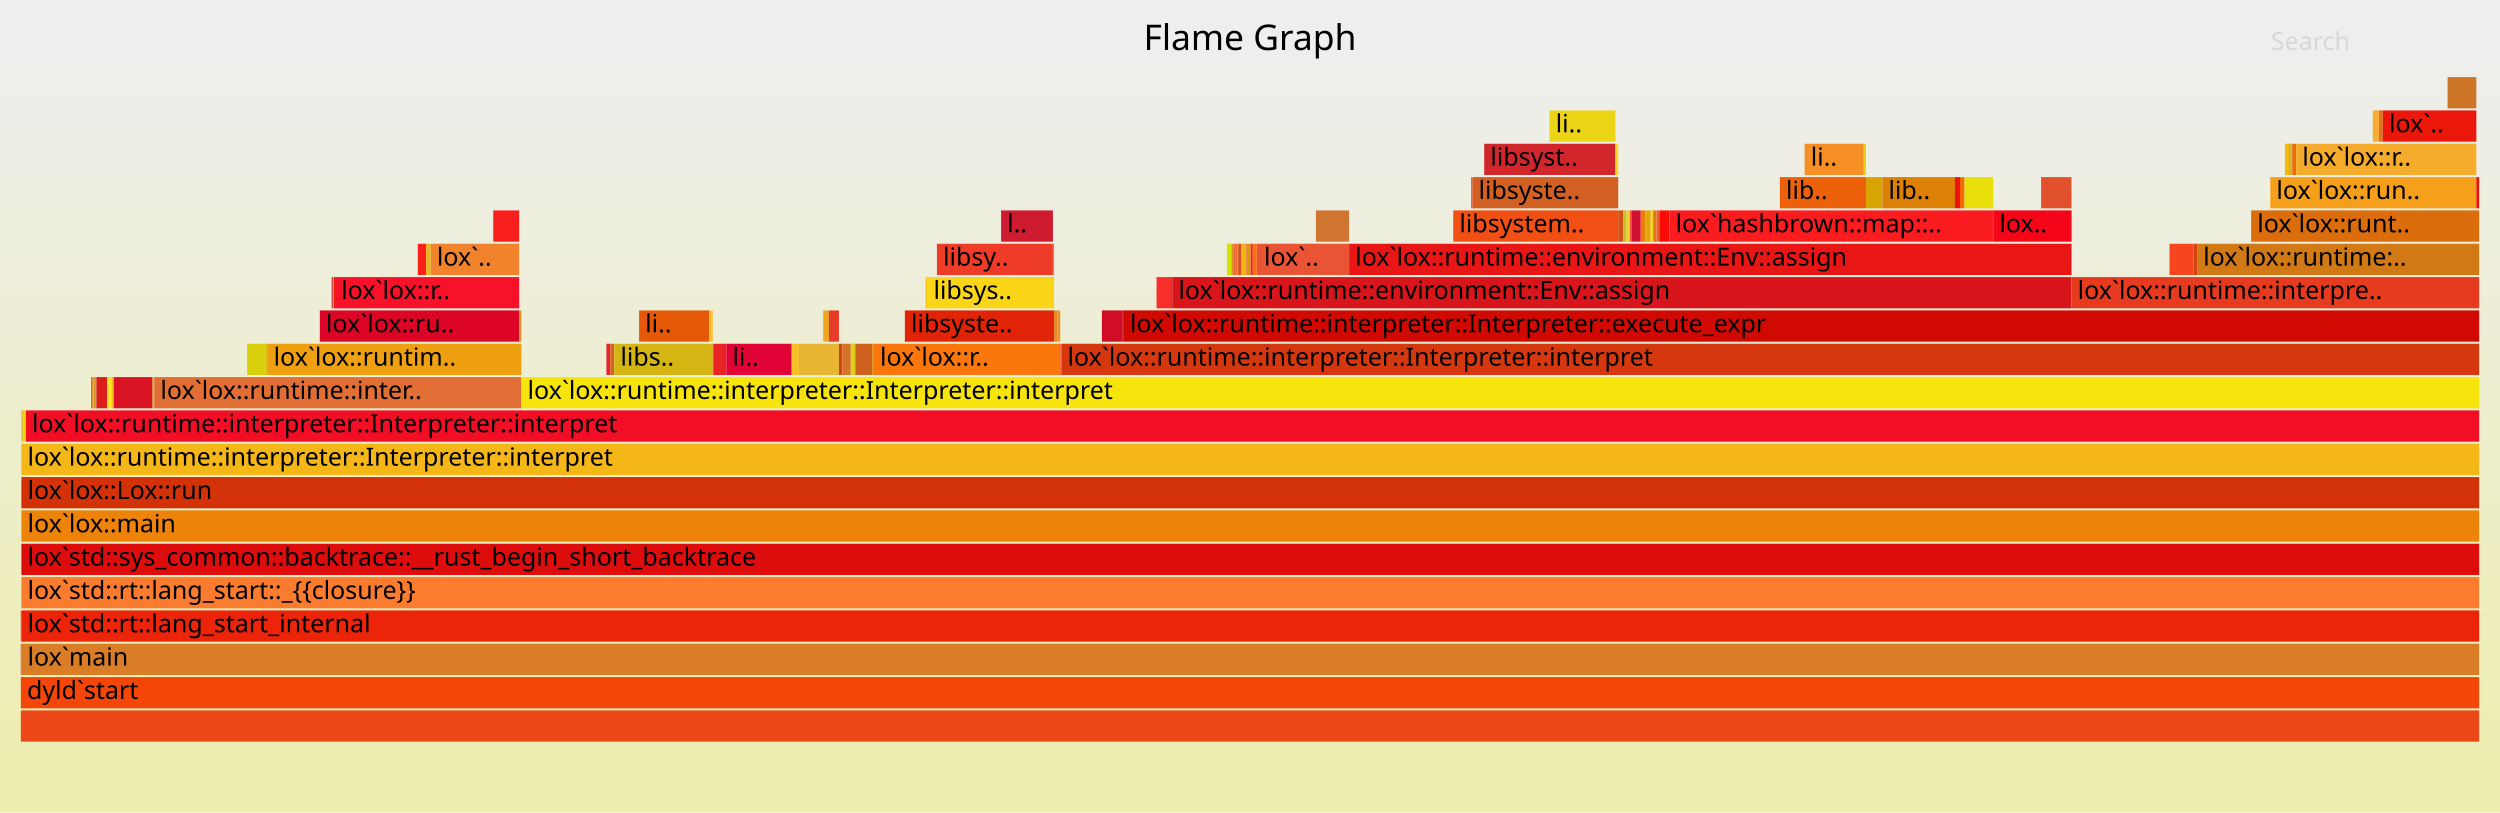
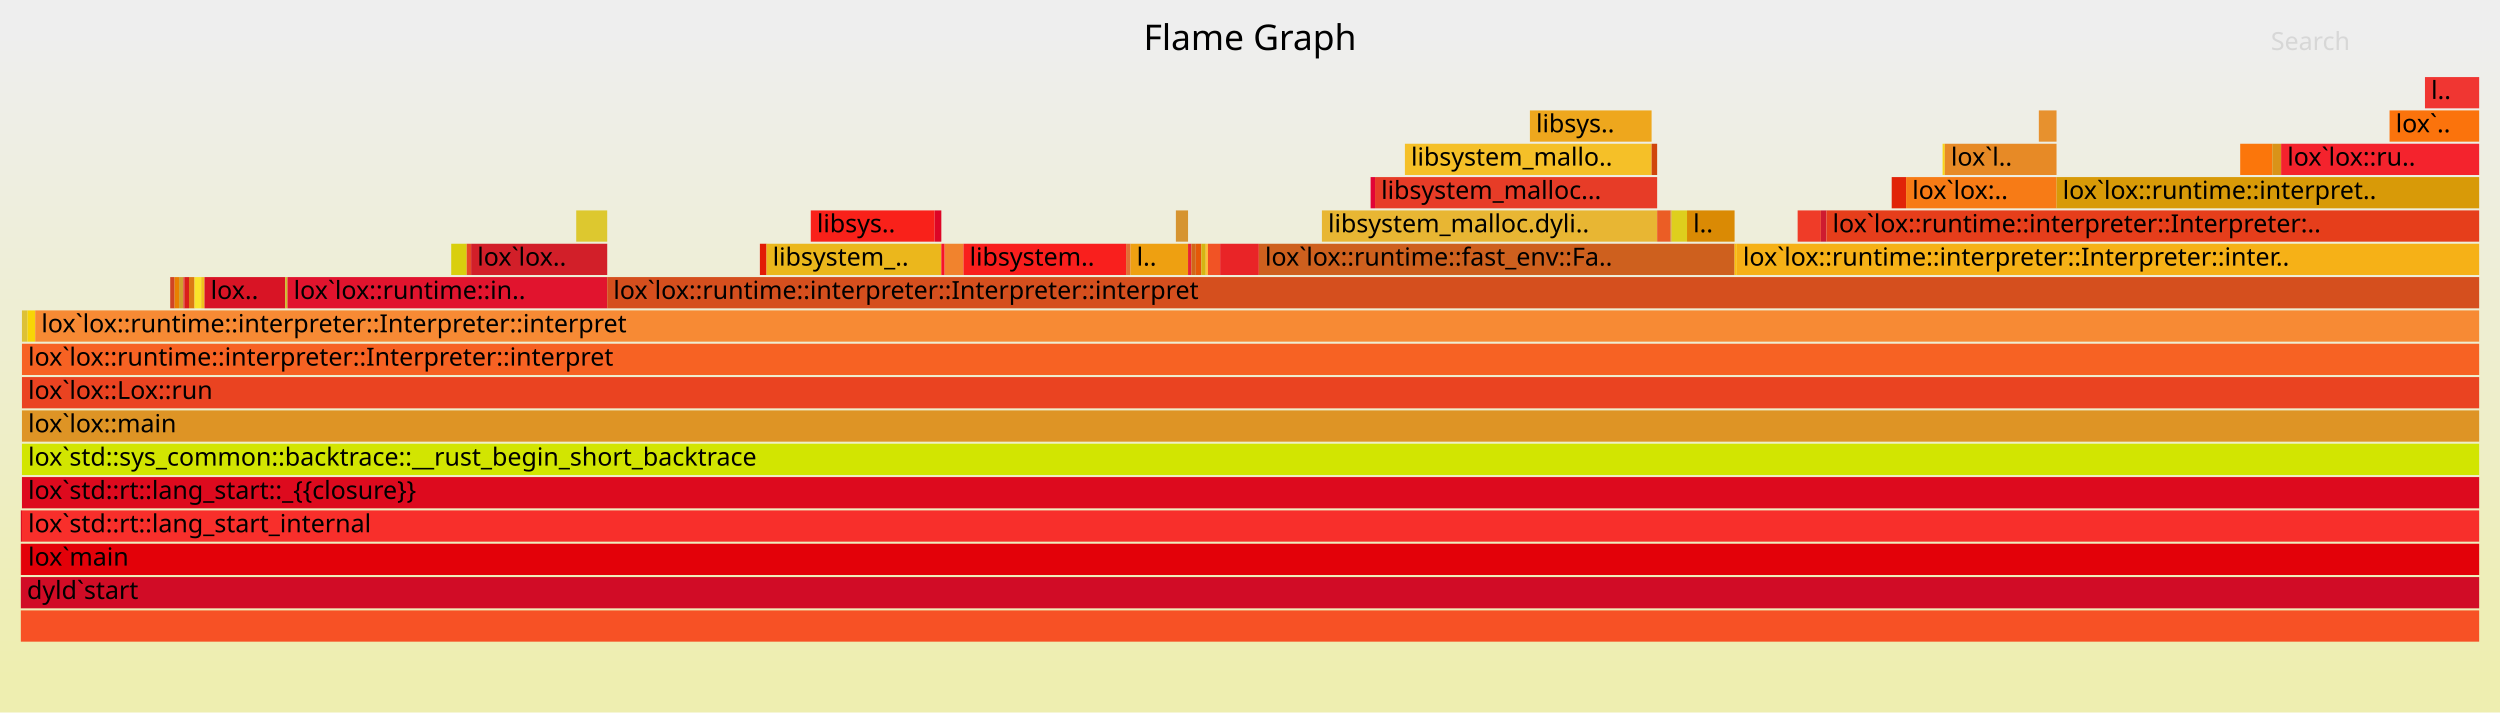
- <svg xmlns="http://www.w3.org/2000/svg" xmlns:ns1="http://github.com/jonhoo/inferno" version="1.1" width="1200" height="390" viewBox="0 0 1200 390">
+ <svg xmlns="http://www.w3.org/2000/svg" xmlns:ns1="http://github.com/jonhoo/inferno" version="1.1" width="1200" height="342" viewBox="0 0 1200 342">
  <defs>
    <linearGradient id="background" y1="0" y2="1" x1="0" x2="0">
      <stop stop-color="#eeeeee" offset="5%" />
      <stop stop-color="#eeeeb0" offset="95%" />
    </linearGradient>
  </defs>
  <style type="text/css">
text { font-family:"Verdana"; font-size:12px; fill:rgb(0,0,0); }
#title { text-anchor:middle; font-size:17px; }
#search { opacity:0.1; cursor:pointer; }
#search:hover, #search.show { opacity:1; }
#subtitle { text-anchor:middle; font-color:rgb(160,160,160); }
#unzoom { cursor:pointer; }
#frames &gt; *:hover { stroke:black; stroke-width:0.5; cursor:pointer; }
.hide { display:none; }
.parent { opacity:0.5; }
</style>
-   <rect x="0" y="0" width="100%" height="390" fill="url(#background)" />
+   <rect x="0" y="0" width="100%" height="342" fill="url(#background)" />
  <text id="title" x="50%" y="24.00">Flame Graph</text>
-   <text id="details" x="10" y="373.00"> </text>
+   <text id="details" x="10" y="325.00"> </text>
  <text id="unzoom" class="hide" x="10" y="24.00">Reset Zoom</text>
  <text id="search" x="1090" y="24.00">Search</text>
-   <text id="matched" x="1090" y="373.00"> </text>
-   <svg id="frames" x="10" width="1180" total_samples="4366">
-     <g>
-       <rect x="0%" y="309" width="0.023%" height="15" fill="rgb(227,0,7)" ns1:x="0" ns1:w="1" />
-       <text x="0.25%" y="319.50" />
-     </g>
-     <g>
-       <rect x="0%" y="293" width="0.023%" height="15" fill="rgb(217,0,24)" ns1:x="0" ns1:w="1" />
+   <text id="matched" x="1090" y="325.00"> </text>
+   <svg id="frames" x="10" width="1180" total_samples="2222">
+     <g>
+       <rect x="0%" y="261" width="0.045%" height="15" fill="rgb(227,0,7)" ns1:x="0" ns1:w="1" />
+       <text x="0.25%" y="271.50" />
+     </g>
+     <g>
+       <rect x="0%" y="245" width="0.045%" height="15" fill="rgb(217,0,24)" ns1:x="0" ns1:w="1" />
+       <text x="0.25%" y="255.50" />
+     </g>
+     <g>
+       <rect x="0.045%" y="149" width="0.225%" height="15" fill="rgb(221,193,54)" ns1:x="1" ns1:w="5" />
+       <text x="0.295%" y="159.50" />
+     </g>
+     <g>
+       <rect x="0.27%" y="149" width="0.315%" height="15" fill="rgb(248,212,6)" ns1:x="6" ns1:w="7" />
+       <text x="0.52%" y="159.50" />
+     </g>
+     <g>
+       <rect x="6.076%" y="133" width="0.18%" height="15" fill="rgb(208,68,35)" ns1:x="135" ns1:w="4" />
+       <text x="6.326%" y="143.50" />
+     </g>
+     <g>
+       <rect x="6.256%" y="133" width="0.18%" height="15" fill="rgb(232,128,0)" ns1:x="139" ns1:w="4" />
+       <text x="6.506%" y="143.50" />
+     </g>
+     <g>
+       <rect x="6.436%" y="133" width="0.18%" height="15" fill="rgb(207,160,47)" ns1:x="143" ns1:w="4" />
+       <text x="6.686%" y="143.50" />
+     </g>
+     <g>
+       <rect x="6.616%" y="133" width="0.045%" height="15" fill="rgb(228,23,34)" ns1:x="147" ns1:w="1" />
+       <text x="6.866%" y="143.50" />
+     </g>
+     <g>
+       <rect x="6.661%" y="133" width="0.18%" height="15" fill="rgb(218,30,26)" ns1:x="148" ns1:w="4" />
+       <text x="6.911%" y="143.50" />
+     </g>
+     <g>
+       <rect x="6.841%" y="133" width="0.225%" height="15" fill="rgb(220,122,19)" ns1:x="152" ns1:w="5" />
+       <text x="7.091%" y="143.50" />
+     </g>
+     <g>
+       <rect x="7.066%" y="133" width="0.27%" height="15" fill="rgb(250,228,42)" ns1:x="157" ns1:w="6" />
+       <text x="7.316%" y="143.50" />
+     </g>
+     <g>
+       <rect x="7.336%" y="133" width="0.135%" height="15" fill="rgb(240,193,28)" ns1:x="163" ns1:w="3" />
+       <text x="7.586%" y="143.50" />
+     </g>
+     <g>
+       <rect x="7.471%" y="133" width="3.285%" height="15" fill="rgb(216,20,37)" ns1:x="166" ns1:w="73" />
+       <text x="7.721%" y="143.50">lox..</text>
+     </g>
+     <g>
+       <rect x="10.756%" y="133" width="0.09%" height="15" fill="rgb(206,188,39)" ns1:x="239" ns1:w="2" />
+       <text x="11.006%" y="143.50" />
+     </g>
+     <g>
+       <rect x="17.507%" y="117" width="0.63%" height="15" fill="rgb(217,207,13)" ns1:x="389" ns1:w="14" />
+       <text x="17.757%" y="127.50" />
+     </g>
+     <g>
+       <rect x="18.137%" y="117" width="0.18%" height="15" fill="rgb(231,73,38)" ns1:x="403" ns1:w="4" />
+       <text x="18.387%" y="127.50" />
+     </g>
+     <g>
+       <rect x="10.846%" y="133" width="13.006%" height="15" fill="rgb(225,20,46)" ns1:x="241" ns1:w="289" />
+       <text x="11.096%" y="143.50">lox`lox::runtime::in..</text>
+     </g>
+     <g>
+       <rect x="18.317%" y="117" width="5.536%" height="15" fill="rgb(210,31,41)" ns1:x="407" ns1:w="123" />
+       <text x="18.567%" y="127.50">lox`lox..</text>
+     </g>
+     <g>
+       <rect x="22.592%" y="101" width="1.26%" height="15" fill="rgb(221,200,47)" ns1:x="502" ns1:w="28" />
+       <text x="22.842%" y="111.50" />
+     </g>
+     <g>
+       <rect x="30.063%" y="117" width="0.27%" height="15" fill="rgb(226,26,5)" ns1:x="668" ns1:w="6" />
+       <text x="30.313%" y="127.50" />
+     </g>
+     <g>
+       <rect x="32.133%" y="101" width="5.04%" height="15" fill="rgb(249,33,26)" ns1:x="714" ns1:w="112" />
+       <text x="32.383%" y="111.50">libsys..</text>
+     </g>
+     <g>
+       <rect x="30.333%" y="117" width="7.111%" height="15" fill="rgb(235,183,28)" ns1:x="674" ns1:w="158" />
+       <text x="30.583%" y="127.50">libsystem_..</text>
+     </g>
+     <g>
+       <rect x="37.174%" y="101" width="0.27%" height="15" fill="rgb(221,5,38)" ns1:x="826" ns1:w="6" />
+       <text x="37.424%" y="111.50" />
+     </g>
+     <g>
+       <rect x="37.444%" y="117" width="0.135%" height="15" fill="rgb(247,18,42)" ns1:x="832" ns1:w="3" />
+       <text x="37.694%" y="127.50" />
+     </g>
+     <g>
+       <rect x="37.579%" y="117" width="0.765%" height="15" fill="rgb(241,131,45)" ns1:x="835" ns1:w="17" />
+       <text x="37.829%" y="127.50" />
+     </g>
+     <g>
+       <rect x="38.344%" y="117" width="6.616%" height="15" fill="rgb(249,31,29)" ns1:x="852" ns1:w="147" />
+       <text x="38.594%" y="127.50">libsystem..</text>
+     </g>
+     <g>
+       <rect x="44.959%" y="117" width="0.18%" height="15" fill="rgb(225,111,53)" ns1:x="999" ns1:w="4" />
+       <text x="45.209%" y="127.50" />
+     </g>
+     <g>
+       <rect x="45.139%" y="117" width="2.34%" height="15" fill="rgb(238,160,17)" ns1:x="1003" ns1:w="52" />
+       <text x="45.389%" y="127.50">l..</text>
+     </g>
+     <g>
+       <rect x="46.985%" y="101" width="0.495%" height="15" fill="rgb(214,148,48)" ns1:x="1044" ns1:w="11" />
+       <text x="47.235%" y="111.50" />
+     </g>
+     <g>
+       <rect x="47.48%" y="117" width="0.135%" height="15" fill="rgb(232,36,49)" ns1:x="1055" ns1:w="3" />
+       <text x="47.73%" y="127.50" />
+     </g>
+     <g>
+       <rect x="47.615%" y="117" width="0.18%" height="15" fill="rgb(209,103,24)" ns1:x="1058" ns1:w="4" />
+       <text x="47.865%" y="127.50" />
+     </g>
+     <g>
+       <rect x="47.795%" y="117" width="0.225%" height="15" fill="rgb(229,88,8)" ns1:x="1062" ns1:w="5" />
+       <text x="48.045%" y="127.50" />
+     </g>
+     <g>
+       <rect x="48.02%" y="117" width="0.18%" height="15" fill="rgb(213,181,19)" ns1:x="1067" ns1:w="4" />
+       <text x="48.27%" y="127.50" />
+     </g>
+     <g>
+       <rect x="48.2%" y="117" width="0.09%" height="15" fill="rgb(254,191,54)" ns1:x="1071" ns1:w="2" />
+       <text x="48.45%" y="127.50" />
+     </g>
+     <g>
+       <rect x="48.29%" y="117" width="0.495%" height="15" fill="rgb(241,83,37)" ns1:x="1073" ns1:w="11" />
+       <text x="48.54%" y="127.50" />
+     </g>
+     <g>
+       <rect x="48.785%" y="117" width="1.575%" height="15" fill="rgb(233,36,39)" ns1:x="1084" ns1:w="35" />
+       <text x="49.035%" y="127.50" />
+     </g>
+     <g>
+       <rect x="54.906%" y="85" width="0.18%" height="15" fill="rgb(226,3,54)" ns1:x="1220" ns1:w="4" />
+       <text x="55.156%" y="95.50" />
+     </g>
+     <g>
+       <rect x="56.301%" y="69" width="10.036%" height="15" fill="rgb(245,192,40)" ns1:x="1251" ns1:w="223" />
+       <text x="56.551%" y="79.50">libsystem_mallo..</text>
+     </g>
+     <g>
+       <rect x="61.386%" y="53" width="4.95%" height="15" fill="rgb(238,167,29)" ns1:x="1364" ns1:w="110" />
+       <text x="61.636%" y="63.50">libsys..</text>
+     </g>
+     <g>
+       <rect x="52.925%" y="101" width="13.636%" height="15" fill="rgb(232,182,51)" ns1:x="1176" ns1:w="303" />
+       <text x="53.175%" y="111.50">libsystem_malloc.dyli..</text>
+     </g>
+     <g>
+       <rect x="55.086%" y="85" width="11.476%" height="15" fill="rgb(231,60,39)" ns1:x="1224" ns1:w="255" />
+       <text x="55.336%" y="95.50">libsystem_malloc...</text>
+     </g>
+     <g>
+       <rect x="66.337%" y="69" width="0.225%" height="15" fill="rgb(208,69,12)" ns1:x="1474" ns1:w="5" />
+       <text x="66.587%" y="79.50" />
+     </g>
+     <g>
+       <rect x="66.562%" y="101" width="0.54%" height="15" fill="rgb(235,93,37)" ns1:x="1479" ns1:w="12" />
+       <text x="66.812%" y="111.50" />
+     </g>
+     <g>
+       <rect x="67.102%" y="101" width="0.045%" height="15" fill="rgb(213,116,39)" ns1:x="1491" ns1:w="1" />
+       <text x="67.352%" y="111.50" />
+     </g>
+     <g>
+       <rect x="67.147%" y="101" width="0.63%" height="15" fill="rgb(222,207,29)" ns1:x="1492" ns1:w="14" />
+       <text x="67.397%" y="111.50" />
+     </g>
+     <g>
+       <rect x="50.36%" y="117" width="19.352%" height="15" fill="rgb(206,96,30)" ns1:x="1119" ns1:w="430" />
+       <text x="50.61%" y="127.50">lox`lox::runtime::fast_env::Fa..</text>
+     </g>
+     <g>
+       <rect x="67.777%" y="101" width="1.935%" height="15" fill="rgb(218,138,4)" ns1:x="1506" ns1:w="43" />
+       <text x="68.027%" y="111.50">l..</text>
+     </g>
+     <g>
+       <rect x="69.712%" y="117" width="0.09%" height="15" fill="rgb(250,191,14)" ns1:x="1549" ns1:w="2" />
+       <text x="69.962%" y="127.50" />
+     </g>
+     <g>
+       <rect x="72.277%" y="101" width="0.945%" height="15" fill="rgb(239,60,40)" ns1:x="1606" ns1:w="21" />
+       <text x="72.527%" y="111.50" />
+     </g>
+     <g>
+       <rect x="73.222%" y="101" width="0.225%" height="15" fill="rgb(206,27,48)" ns1:x="1627" ns1:w="5" />
+       <text x="73.472%" y="111.50" />
+     </g>
+     <g>
+       <rect x="76.103%" y="85" width="0.585%" height="15" fill="rgb(225,35,8)" ns1:x="1691" ns1:w="13" />
+       <text x="76.353%" y="95.50" />
+     </g>
+     <g>
+       <rect x="78.173%" y="69" width="0.09%" height="15" fill="rgb(250,213,24)" ns1:x="1737" ns1:w="2" />
+       <text x="78.423%" y="79.50" />
+     </g>
+     <g>
+       <rect x="76.688%" y="85" width="6.121%" height="15" fill="rgb(247,123,22)" ns1:x="1704" ns1:w="136" />
+       <text x="76.938%" y="95.50">lox`lox:..</text>
+     </g>
+     <g>
+       <rect x="78.263%" y="69" width="4.545%" height="15" fill="rgb(231,138,38)" ns1:x="1739" ns1:w="101" />
+       <text x="78.513%" y="79.50">lox`l..</text>
+     </g>
+     <g>
+       <rect x="82.088%" y="53" width="0.72%" height="15" fill="rgb(231,145,46)" ns1:x="1824" ns1:w="16" />
+       <text x="82.338%" y="63.50" />
+     </g>
+     <g>
+       <rect x="90.279%" y="69" width="1.305%" height="15" fill="rgb(251,118,11)" ns1:x="2006" ns1:w="29" />
+       <text x="90.529%" y="79.50" />
+     </g>
+     <g>
+       <rect x="91.584%" y="69" width="0.36%" height="15" fill="rgb(217,147,25)" ns1:x="2035" ns1:w="8" />
+       <text x="91.834%" y="79.50" />
+     </g>
+     <g>
+       <rect x="0%" y="293" width="100%" height="15" fill="rgb(247,81,37)" ns1:x="0" ns1:w="2222" />
      <text x="0.25%" y="303.50" />
    </g>
    <g>
-       <rect x="0.023%" y="197" width="0.092%" height="15" fill="rgb(221,193,54)" ns1:x="1" ns1:w="4" />
-       <text x="0.273%" y="207.50" />
-     </g>
-     <g>
-       <rect x="0.115%" y="197" width="0.092%" height="15" fill="rgb(248,212,6)" ns1:x="5" ns1:w="4" />
-       <text x="0.364%" y="207.50" />
-     </g>
-     <g>
-       <rect x="2.863%" y="181" width="0.046%" height="15" fill="rgb(208,68,35)" ns1:x="125" ns1:w="2" />
-       <text x="3.113%" y="191.50" />
-     </g>
-     <g>
-       <rect x="2.909%" y="181" width="0.046%" height="15" fill="rgb(232,128,0)" ns1:x="127" ns1:w="2" />
-       <text x="3.159%" y="191.50" />
-     </g>
-     <g>
-       <rect x="2.955%" y="181" width="0.115%" height="15" fill="rgb(207,160,47)" ns1:x="129" ns1:w="5" />
-       <text x="3.205%" y="191.50" />
-     </g>
-     <g>
-       <rect x="3.069%" y="181" width="0.023%" height="15" fill="rgb(228,23,34)" ns1:x="134" ns1:w="1" />
-       <text x="3.319%" y="191.50" />
-     </g>
-     <g>
-       <rect x="3.092%" y="181" width="0.412%" height="15" fill="rgb(218,30,26)" ns1:x="135" ns1:w="18" />
-       <text x="3.342%" y="191.50" />
-     </g>
-     <g>
-       <rect x="3.504%" y="181" width="0.023%" height="15" fill="rgb(220,122,19)" ns1:x="153" ns1:w="1" />
-       <text x="3.754%" y="191.50" />
-     </g>
-     <g>
-       <rect x="3.527%" y="181" width="0.16%" height="15" fill="rgb(250,228,42)" ns1:x="154" ns1:w="7" />
-       <text x="3.777%" y="191.50" />
-     </g>
-     <g>
-       <rect x="3.688%" y="181" width="0.092%" height="15" fill="rgb(240,193,28)" ns1:x="161" ns1:w="4" />
-       <text x="3.938%" y="191.50" />
-     </g>
-     <g>
-       <rect x="3.779%" y="181" width="1.58%" height="15" fill="rgb(216,20,37)" ns1:x="165" ns1:w="69" />
-       <text x="4.029%" y="191.50" />
-     </g>
-     <g>
-       <rect x="5.36%" y="181" width="0.069%" height="15" fill="rgb(206,188,39)" ns1:x="234" ns1:w="3" />
-       <text x="5.61%" y="191.50" />
-     </g>
-     <g>
-       <rect x="9.207%" y="165" width="0.802%" height="15" fill="rgb(217,207,13)" ns1:x="402" ns1:w="35" />
-       <text x="9.457%" y="175.50" />
-     </g>
-     <g>
-       <rect x="10.009%" y="165" width="0.023%" height="15" fill="rgb(231,73,38)" ns1:x="437" ns1:w="1" />
-       <text x="10.259%" y="175.50" />
-     </g>
-     <g>
-       <rect x="12.643%" y="133" width="0.046%" height="15" fill="rgb(225,20,46)" ns1:x="552" ns1:w="2" />
-       <text x="12.893%" y="143.50" />
-     </g>
-     <g>
-       <rect x="12.689%" y="133" width="0.023%" height="15" fill="rgb(210,31,41)" ns1:x="554" ns1:w="1" />
-       <text x="12.939%" y="143.50" />
-     </g>
-     <g>
-       <rect x="12.712%" y="133" width="0.023%" height="15" fill="rgb(221,200,47)" ns1:x="555" ns1:w="1" />
-       <text x="12.962%" y="143.50" />
-     </g>
-     <g>
-       <rect x="12.735%" y="133" width="0.046%" height="15" fill="rgb(226,26,5)" ns1:x="556" ns1:w="2" />
-       <text x="12.985%" y="143.50" />
-     </g>
-     <g>
-       <rect x="16.148%" y="117" width="0.344%" height="15" fill="rgb(249,33,26)" ns1:x="705" ns1:w="15" />
-       <text x="16.398%" y="127.50" />
-     </g>
-     <g>
-       <rect x="16.491%" y="117" width="0.183%" height="15" fill="rgb(235,183,28)" ns1:x="720" ns1:w="8" />
-       <text x="16.741%" y="127.50" />
-     </g>
-     <g>
-       <rect x="12.162%" y="149" width="8.108%" height="15" fill="rgb(221,5,38)" ns1:x="531" ns1:w="354" />
-       <text x="12.412%" y="159.50">lox`lox::ru..</text>
-     </g>
-     <g>
-       <rect x="12.781%" y="133" width="7.49%" height="15" fill="rgb(247,18,42)" ns1:x="558" ns1:w="327" />
-       <text x="13.031%" y="143.50">lox`lox::r..</text>
-     </g>
-     <g>
-       <rect x="16.674%" y="117" width="3.596%" height="15" fill="rgb(241,131,45)" ns1:x="728" ns1:w="157" />
-       <text x="16.924%" y="127.50">lox`..</text>
-     </g>
-     <g>
-       <rect x="19.217%" y="101" width="1.054%" height="15" fill="rgb(249,31,29)" ns1:x="839" ns1:w="46" />
-       <text x="19.467%" y="111.50" />
-     </g>
-     <g>
-       <rect x="5.428%" y="181" width="14.934%" height="15" fill="rgb(225,111,53)" ns1:x="237" ns1:w="652" />
-       <text x="5.678%" y="191.50">lox`lox::runtime::inter..</text>
-     </g>
-     <g>
-       <rect x="10.032%" y="165" width="10.33%" height="15" fill="rgb(238,160,17)" ns1:x="438" ns1:w="451" />
-       <text x="10.282%" y="175.50">lox`lox::runtim..</text>
-     </g>
-     <g>
-       <rect x="20.27%" y="149" width="0.092%" height="15" fill="rgb(214,148,48)" ns1:x="885" ns1:w="4" />
-       <text x="20.52%" y="159.50" />
-     </g>
-     <g>
-       <rect x="23.82%" y="165" width="0.16%" height="15" fill="rgb(232,36,49)" ns1:x="1040" ns1:w="7" />
-       <text x="24.07%" y="175.50" />
-     </g>
-     <g>
-       <rect x="23.981%" y="165" width="0.16%" height="15" fill="rgb(209,103,24)" ns1:x="1047" ns1:w="7" />
-       <text x="24.231%" y="175.50" />
-     </g>
-     <g>
-       <rect x="25.149%" y="149" width="2.863%" height="15" fill="rgb(229,88,8)" ns1:x="1098" ns1:w="125" />
-       <text x="25.399%" y="159.50">li..</text>
-     </g>
-     <g>
-       <rect x="24.141%" y="165" width="4.008%" height="15" fill="rgb(213,181,19)" ns1:x="1054" ns1:w="175" />
-       <text x="24.391%" y="175.50">libs..</text>
-     </g>
-     <g>
-       <rect x="28.012%" y="149" width="0.137%" height="15" fill="rgb(254,191,54)" ns1:x="1223" ns1:w="6" />
-       <text x="28.262%" y="159.50" />
-     </g>
-     <g>
-       <rect x="28.149%" y="165" width="0.046%" height="15" fill="rgb(241,83,37)" ns1:x="1229" ns1:w="2" />
-       <text x="28.399%" y="175.50" />
-     </g>
-     <g>
-       <rect x="28.195%" y="165" width="0.504%" height="15" fill="rgb(233,36,39)" ns1:x="1231" ns1:w="22" />
-       <text x="28.445%" y="175.50" />
-     </g>
-     <g>
-       <rect x="28.699%" y="165" width="2.657%" height="15" fill="rgb(226,3,54)" ns1:x="1253" ns1:w="116" />
-       <text x="28.949%" y="175.50">li..</text>
-     </g>
-     <g>
-       <rect x="31.356%" y="165" width="0.298%" height="15" fill="rgb(245,192,40)" ns1:x="1369" ns1:w="13" />
-       <text x="31.606%" y="175.50" />
-     </g>
-     <g>
-       <rect x="32.639%" y="149" width="0.229%" height="15" fill="rgb(238,167,29)" ns1:x="1425" ns1:w="10" />
-       <text x="32.889%" y="159.50" />
-     </g>
-     <g>
-       <rect x="31.654%" y="165" width="1.626%" height="15" fill="rgb(232,182,51)" ns1:x="1382" ns1:w="71" />
-       <text x="31.904%" y="175.50" />
-     </g>
-     <g>
-       <rect x="32.868%" y="149" width="0.412%" height="15" fill="rgb(231,60,39)" ns1:x="1435" ns1:w="18" />
-       <text x="33.118%" y="159.50" />
-     </g>
-     <g>
-       <rect x="33.28%" y="165" width="0.137%" height="15" fill="rgb(208,69,12)" ns1:x="1453" ns1:w="6" />
-       <text x="33.53%" y="175.50" />
-     </g>
-     <g>
-       <rect x="33.417%" y="165" width="0.023%" height="15" fill="rgb(235,93,37)" ns1:x="1459" ns1:w="1" />
-       <text x="33.667%" y="175.50" />
-     </g>
-     <g>
-       <rect x="33.44%" y="165" width="0.321%" height="15" fill="rgb(213,116,39)" ns1:x="1460" ns1:w="14" />
-       <text x="33.69%" y="175.50" />
-     </g>
-     <g>
-       <rect x="33.761%" y="165" width="0.183%" height="15" fill="rgb(222,207,29)" ns1:x="1474" ns1:w="8" />
-       <text x="34.011%" y="175.50" />
-     </g>
-     <g>
-       <rect x="33.944%" y="165" width="0.687%" height="15" fill="rgb(206,96,30)" ns1:x="1482" ns1:w="30" />
-       <text x="34.194%" y="175.50" />
-     </g>
-     <g>
-       <rect x="34.631%" y="165" width="0.069%" height="15" fill="rgb(218,138,4)" ns1:x="1512" ns1:w="3" />
-       <text x="34.881%" y="175.50" />
-     </g>
-     <g>
-       <rect x="36.807%" y="133" width="0.069%" height="15" fill="rgb(250,191,14)" ns1:x="1607" ns1:w="3" />
-       <text x="37.057%" y="143.50" />
-     </g>
-     <g>
-       <rect x="37.265%" y="117" width="4.718%" height="15" fill="rgb(239,60,40)" ns1:x="1627" ns1:w="206" />
-       <text x="37.515%" y="127.50">libsy..</text>
-     </g>
-     <g>
-       <rect x="39.876%" y="101" width="2.107%" height="15" fill="rgb(206,27,48)" ns1:x="1741" ns1:w="92" />
-       <text x="40.126%" y="111.50">l..</text>
-     </g>
-     <g>
-       <rect x="35.96%" y="149" width="6.07%" height="15" fill="rgb(225,35,8)" ns1:x="1570" ns1:w="265" />
-       <text x="36.21%" y="159.50">libsyste..</text>
-     </g>
-     <g>
-       <rect x="36.876%" y="133" width="5.154%" height="15" fill="rgb(250,213,24)" ns1:x="1610" ns1:w="225" />
-       <text x="37.126%" y="143.50">libsys..</text>
-     </g>
-     <g>
-       <rect x="41.983%" y="117" width="0.046%" height="15" fill="rgb(247,123,22)" ns1:x="1833" ns1:w="2" />
-       <text x="42.233%" y="127.50" />
-     </g>
-     <g>
-       <rect x="42.029%" y="149" width="0.137%" height="15" fill="rgb(231,138,38)" ns1:x="1835" ns1:w="6" />
-       <text x="42.279%" y="159.50" />
-     </g>
-     <g>
-       <rect x="42.167%" y="149" width="0.069%" height="15" fill="rgb(231,145,46)" ns1:x="1841" ns1:w="3" />
-       <text x="42.417%" y="159.50" />
-     </g>
-     <g>
-       <rect x="34.7%" y="165" width="7.581%" height="15" fill="rgb(251,118,11)" ns1:x="1515" ns1:w="331" />
-       <text x="34.95%" y="175.50">lox`lox::r..</text>
-     </g>
-     <g>
-       <rect x="42.236%" y="149" width="0.046%" height="15" fill="rgb(217,147,25)" ns1:x="1844" ns1:w="2" />
-       <text x="42.486%" y="159.50" />
-     </g>
-     <g>
-       <rect x="42.281%" y="165" width="0.046%" height="15" fill="rgb(247,81,37)" ns1:x="1846" ns1:w="2" />
-       <text x="42.531%" y="175.50" />
-     </g>
-     <g>
-       <rect x="43.976%" y="149" width="0.848%" height="15" fill="rgb(209,12,38)" ns1:x="1920" ns1:w="37" />
-       <text x="44.226%" y="159.50" />
-     </g>
-     <g>
-       <rect x="44.824%" y="149" width="0.046%" height="15" fill="rgb(227,1,9)" ns1:x="1957" ns1:w="2" />
-       <text x="45.074%" y="159.50" />
-     </g>
-     <g>
-       <rect x="46.198%" y="133" width="0.596%" height="15" fill="rgb(248,47,43)" ns1:x="2017" ns1:w="26" />
-       <text x="46.448%" y="143.50" />
-     </g>
-     <g>
-       <rect x="46.793%" y="133" width="0.046%" height="15" fill="rgb(221,10,30)" ns1:x="2043" ns1:w="2" />
-       <text x="47.043%" y="143.50" />
-     </g>
-     <g>
-       <rect x="49.061%" y="117" width="0.183%" height="15" fill="rgb(210,229,1)" ns1:x="2142" ns1:w="8" />
-       <text x="49.311%" y="127.50" />
-     </g>
-     <g>
-       <rect x="49.244%" y="117" width="0.115%" height="15" fill="rgb(222,148,37)" ns1:x="2150" ns1:w="5" />
-       <text x="49.494%" y="127.50" />
-     </g>
-     <g>
-       <rect x="49.359%" y="117" width="0.046%" height="15" fill="rgb(234,67,33)" ns1:x="2155" ns1:w="2" />
-       <text x="49.609%" y="127.50" />
-     </g>
-     <g>
-       <rect x="49.404%" y="117" width="0.092%" height="15" fill="rgb(247,98,35)" ns1:x="2157" ns1:w="4" />
-       <text x="49.654%" y="127.50" />
-     </g>
-     <g>
-       <rect x="49.496%" y="117" width="0.023%" height="15" fill="rgb(247,138,52)" ns1:x="2161" ns1:w="1" />
-       <text x="49.746%" y="127.50" />
-     </g>
-     <g>
-       <rect x="49.519%" y="117" width="0.115%" height="15" fill="rgb(213,79,30)" ns1:x="2162" ns1:w="5" />
-       <text x="49.769%" y="127.50" />
-     </g>
-     <g>
-       <rect x="49.633%" y="117" width="0.206%" height="15" fill="rgb(246,177,23)" ns1:x="2167" ns1:w="9" />
-       <text x="49.883%" y="127.50" />
-     </g>
-     <g>
-       <rect x="49.84%" y="117" width="0.023%" height="15" fill="rgb(230,62,27)" ns1:x="2176" ns1:w="1" />
-       <text x="50.09%" y="127.50" />
-     </g>
-     <g>
-       <rect x="49.863%" y="117" width="0.16%" height="15" fill="rgb(216,154,8)" ns1:x="2177" ns1:w="7" />
-       <text x="50.113%" y="127.50" />
-     </g>
-     <g>
-       <rect x="50.023%" y="117" width="0.092%" height="15" fill="rgb(244,35,45)" ns1:x="2184" ns1:w="4" />
-       <text x="50.273%" y="127.50" />
-     </g>
-     <g>
-       <rect x="50.114%" y="117" width="0.16%" height="15" fill="rgb(251,115,12)" ns1:x="2188" ns1:w="7" />
-       <text x="50.364%" y="127.50" />
-     </g>
-     <g>
-       <rect x="50.275%" y="117" width="0.046%" height="15" fill="rgb(240,54,50)" ns1:x="2195" ns1:w="2" />
-       <text x="50.525%" y="127.50" />
-     </g>
-     <g>
-       <rect x="50.321%" y="117" width="3.711%" height="15" fill="rgb(233,84,52)" ns1:x="2197" ns1:w="162" />
-       <text x="50.571%" y="127.50">lox`..</text>
-     </g>
-     <g>
-       <rect x="52.68%" y="101" width="1.351%" height="15" fill="rgb(207,117,47)" ns1:x="2300" ns1:w="59" />
-       <text x="52.93%" y="111.50" />
-     </g>
-     <g>
-       <rect x="59.001%" y="85" width="0.046%" height="15" fill="rgb(249,43,39)" ns1:x="2576" ns1:w="2" />
-       <text x="59.251%" y="95.50" />
-     </g>
-     <g>
-       <rect x="59.528%" y="69" width="5.337%" height="15" fill="rgb(209,38,44)" ns1:x="2599" ns1:w="233" />
-       <text x="59.778%" y="79.50">libsyst..</text>
-     </g>
-     <g>
-       <rect x="62.185%" y="53" width="2.68%" height="15" fill="rgb(236,212,23)" ns1:x="2715" ns1:w="117" />
-       <text x="62.435%" y="63.50">li..</text>
-     </g>
-     <g>
-       <rect x="58.268%" y="101" width="6.711%" height="15" fill="rgb(242,79,21)" ns1:x="2544" ns1:w="293" />
-       <text x="58.518%" y="111.50">libsystem..</text>
-     </g>
-     <g>
-       <rect x="59.047%" y="85" width="5.932%" height="15" fill="rgb(211,96,35)" ns1:x="2578" ns1:w="259" />
-       <text x="59.297%" y="95.50">libsyste..</text>
-     </g>
-     <g>
-       <rect x="64.865%" y="69" width="0.115%" height="15" fill="rgb(253,215,40)" ns1:x="2832" ns1:w="5" />
-       <text x="65.115%" y="79.50" />
-     </g>
-     <g>
-       <rect x="64.979%" y="101" width="0.206%" height="15" fill="rgb(211,81,21)" ns1:x="2837" ns1:w="9" />
-       <text x="65.229%" y="111.50" />
-     </g>
-     <g>
-       <rect x="65.186%" y="101" width="0.137%" height="15" fill="rgb(208,190,38)" ns1:x="2846" ns1:w="6" />
-       <text x="65.436%" y="111.50" />
-     </g>
-     <g>
-       <rect x="65.323%" y="101" width="0.092%" height="15" fill="rgb(235,213,38)" ns1:x="2852" ns1:w="4" />
-       <text x="65.573%" y="111.50" />
-     </g>
-     <g>
-       <rect x="65.415%" y="101" width="0.023%" height="15" fill="rgb(237,122,38)" ns1:x="2856" ns1:w="1" />
-       <text x="65.665%" y="111.50" />
-     </g>
-     <g>
-       <rect x="65.438%" y="101" width="0.023%" height="15" fill="rgb(244,218,35)" ns1:x="2857" ns1:w="1" />
-       <text x="65.688%" y="111.50" />
-     </g>
-     <g>
-       <rect x="65.46%" y="101" width="0.069%" height="15" fill="rgb(240,68,47)" ns1:x="2858" ns1:w="3" />
-       <text x="65.71%" y="111.50" />
-     </g>
-     <g>
-       <rect x="65.529%" y="101" width="0.366%" height="15" fill="rgb(210,16,53)" ns1:x="2861" ns1:w="16" />
-       <text x="65.779%" y="111.50" />
-     </g>
-     <g>
-       <rect x="65.896%" y="101" width="0.183%" height="15" fill="rgb(235,124,12)" ns1:x="2877" ns1:w="8" />
-       <text x="66.146%" y="111.50" />
-     </g>
-     <g>
-       <rect x="66.079%" y="101" width="0.206%" height="15" fill="rgb(224,169,11)" ns1:x="2885" ns1:w="9" />
-       <text x="66.329%" y="111.50" />
-     </g>
-     <g>
-       <rect x="66.285%" y="101" width="0.023%" height="15" fill="rgb(250,166,2)" ns1:x="2894" ns1:w="1" />
-       <text x="66.535%" y="111.50" />
-     </g>
-     <g>
-       <rect x="66.308%" y="101" width="0.092%" height="15" fill="rgb(242,216,29)" ns1:x="2895" ns1:w="4" />
-       <text x="66.558%" y="111.50" />
-     </g>
-     <g>
-       <rect x="66.4%" y="101" width="0.137%" height="15" fill="rgb(230,116,27)" ns1:x="2899" ns1:w="6" />
-       <text x="66.65%" y="111.50" />
-     </g>
-     <g>
-       <rect x="66.537%" y="101" width="0.115%" height="15" fill="rgb(228,99,48)" ns1:x="2905" ns1:w="5" />
-       <text x="66.787%" y="111.50" />
-     </g>
-     <g>
-       <rect x="66.651%" y="101" width="0.412%" height="15" fill="rgb(253,11,6)" ns1:x="2910" ns1:w="18" />
-       <text x="66.901%" y="111.50" />
-     </g>
-     <g>
-       <rect x="72.561%" y="69" width="2.405%" height="15" fill="rgb(247,143,39)" ns1:x="3168" ns1:w="105" />
-       <text x="72.811%" y="79.50">li..</text>
-     </g>
-     <g>
-       <rect x="71.553%" y="85" width="3.504%" height="15" fill="rgb(236,97,10)" ns1:x="3124" ns1:w="153" />
-       <text x="71.803%" y="95.50">lib..</text>
-     </g>
-     <g>
-       <rect x="74.966%" y="69" width="0.092%" height="15" fill="rgb(233,208,19)" ns1:x="3273" ns1:w="4" />
-       <text x="75.216%" y="79.50" />
-     </g>
-     <g>
-       <rect x="75.057%" y="85" width="0.664%" height="15" fill="rgb(216,164,2)" ns1:x="3277" ns1:w="29" />
-       <text x="75.307%" y="95.50" />
-     </g>
-     <g>
-       <rect x="75.722%" y="85" width="2.955%" height="15" fill="rgb(220,129,5)" ns1:x="3306" ns1:w="129" />
-       <text x="75.972%" y="95.50">lib..</text>
-     </g>
-     <g>
-       <rect x="78.676%" y="85" width="0.206%" height="15" fill="rgb(242,17,10)" ns1:x="3435" ns1:w="9" />
-       <text x="78.926%" y="95.50" />
-     </g>
-     <g>
-       <rect x="78.882%" y="85" width="0.183%" height="15" fill="rgb(242,107,0)" ns1:x="3444" ns1:w="8" />
-       <text x="79.132%" y="95.50" />
-     </g>
-     <g>
-       <rect x="67.064%" y="101" width="13.17%" height="15" fill="rgb(251,28,31)" ns1:x="2928" ns1:w="575" />
-       <text x="67.314%" y="111.50">lox`hashbrown::map::..</text>
-     </g>
-     <g>
-       <rect x="79.066%" y="85" width="1.168%" height="15" fill="rgb(233,223,10)" ns1:x="3452" ns1:w="51" />
-       <text x="79.316%" y="95.50" />
-     </g>
-     <g>
-       <rect x="46.839%" y="133" width="36.578%" height="15" fill="rgb(215,21,27)" ns1:x="2045" ns1:w="1597" />
-       <text x="47.089%" y="143.50">lox`lox::runtime::environment::Env::assign</text>
-     </g>
-     <g>
-       <rect x="54.031%" y="117" width="29.386%" height="15" fill="rgb(232,23,21)" ns1:x="2359" ns1:w="1283" />
-       <text x="54.281%" y="127.50">lox`lox::runtime::environment::Env::assign</text>
-     </g>
-     <g>
-       <rect x="80.234%" y="101" width="3.184%" height="15" fill="rgb(244,5,23)" ns1:x="3503" ns1:w="139" />
-       <text x="80.484%" y="111.50">lox..</text>
-     </g>
-     <g>
-       <rect x="82.18%" y="85" width="1.237%" height="15" fill="rgb(226,81,46)" ns1:x="3588" ns1:w="54" />
-       <text x="82.43%" y="95.50" />
-     </g>
-     <g>
-       <rect x="87.403%" y="117" width="0.985%" height="15" fill="rgb(247,70,30)" ns1:x="3816" ns1:w="43" />
-       <text x="87.653%" y="127.50" />
-     </g>
-     <g>
-       <rect x="88.388%" y="117" width="0.137%" height="15" fill="rgb(212,68,19)" ns1:x="3859" ns1:w="6" />
-       <text x="88.638%" y="127.50" />
-     </g>
-     <g>
-       <rect x="92.098%" y="69" width="0.183%" height="15" fill="rgb(240,187,13)" ns1:x="4021" ns1:w="8" />
-       <text x="92.348%" y="79.50" />
-     </g>
-     <g>
-       <rect x="92.281%" y="69" width="0.046%" height="15" fill="rgb(223,113,26)" ns1:x="4029" ns1:w="2" />
-       <text x="92.531%" y="79.50" />
-     </g>
-     <g>
-       <rect x="92.327%" y="69" width="0.069%" height="15" fill="rgb(206,192,2)" ns1:x="4031" ns1:w="3" />
-       <text x="92.577%" y="79.50" />
-     </g>
-     <g>
-       <rect x="92.396%" y="69" width="0.16%" height="15" fill="rgb(241,108,4)" ns1:x="4034" ns1:w="7" />
-       <text x="92.646%" y="79.50" />
-     </g>
-     <g>
-       <rect x="95.671%" y="53" width="0.252%" height="15" fill="rgb(247,173,49)" ns1:x="4177" ns1:w="11" />
-       <text x="95.921%" y="63.50" />
-     </g>
-     <g>
-       <rect x="95.923%" y="53" width="0.16%" height="15" fill="rgb(224,114,35)" ns1:x="4188" ns1:w="7" />
-       <text x="96.173%" y="63.50" />
-     </g>
-     <g>
-       <rect x="91.502%" y="85" width="8.383%" height="15" fill="rgb(245,159,27)" ns1:x="3995" ns1:w="366" />
-       <text x="91.752%" y="95.50">lox`lox::run..</text>
-     </g>
-     <g>
-       <rect x="92.556%" y="69" width="7.329%" height="15" fill="rgb(245,172,44)" ns1:x="4041" ns1:w="320" />
-       <text x="92.806%" y="79.50">lox`lox::r..</text>
-     </g>
-     <g>
-       <rect x="96.083%" y="53" width="3.802%" height="15" fill="rgb(236,23,11)" ns1:x="4195" ns1:w="166" />
-       <text x="96.333%" y="63.50">lox`..</text>
-     </g>
-     <g>
-       <rect x="98.717%" y="37" width="1.168%" height="15" fill="rgb(205,117,38)" ns1:x="4310" ns1:w="51" />
-       <text x="98.967%" y="47.50" />
-     </g>
-     <g>
-       <rect x="0%" y="341" width="100%" height="15" fill="rgb(237,72,25)" ns1:x="0" ns1:w="4366" />
-       <text x="0.25%" y="351.50" />
-     </g>
-     <g>
-       <rect x="0%" y="325" width="100%" height="15" fill="rgb(244,70,9)" ns1:x="0" ns1:w="4366" />
-       <text x="0.25%" y="335.50">dyld`start</text>
-     </g>
-     <g>
-       <rect x="0.023%" y="309" width="99.977%" height="15" fill="rgb(217,125,39)" ns1:x="1" ns1:w="4365" />
-       <text x="0.273%" y="319.50">lox`main</text>
-     </g>
-     <g>
-       <rect x="0.023%" y="293" width="99.977%" height="15" fill="rgb(235,36,10)" ns1:x="1" ns1:w="4365" />
-       <text x="0.273%" y="303.50">lox`std::rt::lang_start_internal</text>
-     </g>
-     <g>
-       <rect x="0.023%" y="277" width="99.977%" height="15" fill="rgb(251,123,47)" ns1:x="1" ns1:w="4365" />
-       <text x="0.273%" y="287.50">lox`std::rt::lang_start::_{{closure}}</text>
-     </g>
-     <g>
-       <rect x="0.023%" y="261" width="99.977%" height="15" fill="rgb(221,13,13)" ns1:x="1" ns1:w="4365" />
-       <text x="0.273%" y="271.50">lox`std::sys_common::backtrace::__rust_begin_short_backtrace</text>
-     </g>
-     <g>
-       <rect x="0.023%" y="245" width="99.977%" height="15" fill="rgb(238,131,9)" ns1:x="1" ns1:w="4365" />
-       <text x="0.273%" y="255.50">lox`lox::main</text>
-     </g>
-     <g>
-       <rect x="0.023%" y="229" width="99.977%" height="15" fill="rgb(211,50,8)" ns1:x="1" ns1:w="4365" />
-       <text x="0.273%" y="239.50">lox`lox::Lox::run</text>
-     </g>
-     <g>
-       <rect x="0.023%" y="213" width="99.977%" height="15" fill="rgb(245,182,24)" ns1:x="1" ns1:w="4365" />
-       <text x="0.273%" y="223.50">lox`lox::runtime::interpreter::Interpreter::interpret</text>
-     </g>
-     <g>
-       <rect x="0.206%" y="197" width="99.794%" height="15" fill="rgb(242,14,37)" ns1:x="9" ns1:w="4357" />
-       <text x="0.456%" y="207.50">lox`lox::runtime::interpreter::Interpreter::interpret</text>
-     </g>
-     <g>
-       <rect x="20.362%" y="181" width="79.638%" height="15" fill="rgb(246,228,12)" ns1:x="889" ns1:w="3477" />
-       <text x="20.612%" y="191.50">lox`lox::runtime::interpreter::Interpreter::interpret</text>
-     </g>
-     <g>
-       <rect x="42.327%" y="165" width="57.673%" height="15" fill="rgb(213,55,15)" ns1:x="1848" ns1:w="2518" />
-       <text x="42.577%" y="175.50">lox`lox::runtime::interpreter::Interpreter::interpret</text>
-     </g>
-     <g>
-       <rect x="44.869%" y="149" width="55.131%" height="15" fill="rgb(209,9,3)" ns1:x="1959" ns1:w="2407" />
-       <text x="45.119%" y="159.50">lox`lox::runtime::interpreter::Interpreter::execute_expr</text>
-     </g>
-     <g>
-       <rect x="83.417%" y="133" width="16.583%" height="15" fill="rgb(230,59,30)" ns1:x="3642" ns1:w="724" />
-       <text x="83.667%" y="143.50">lox`lox::runtime::interpre..</text>
-     </g>
-     <g>
-       <rect x="88.525%" y="117" width="11.475%" height="15" fill="rgb(209,121,21)" ns1:x="3865" ns1:w="501" />
-       <text x="88.775%" y="127.50">lox`lox::runtime:..</text>
-     </g>
-     <g>
-       <rect x="90.724%" y="101" width="9.276%" height="15" fill="rgb(220,109,13)" ns1:x="3961" ns1:w="405" />
-       <text x="90.974%" y="111.50">lox`lox::runt..</text>
-     </g>
-     <g>
-       <rect x="99.885%" y="85" width="0.115%" height="15" fill="rgb(232,18,1)" ns1:x="4361" ns1:w="5" />
-       <text x="100.135%" y="95.50" />
+       <rect x="0%" y="277" width="100%" height="15" fill="rgb(209,12,38)" ns1:x="0" ns1:w="2222" />
+       <text x="0.25%" y="287.50">dyld`start</text>
+     </g>
+     <g>
+       <rect x="0.045%" y="261" width="99.955%" height="15" fill="rgb(227,1,9)" ns1:x="1" ns1:w="2221" />
+       <text x="0.295%" y="271.50">lox`main</text>
+     </g>
+     <g>
+       <rect x="0.045%" y="245" width="99.955%" height="15" fill="rgb(248,47,43)" ns1:x="1" ns1:w="2221" />
+       <text x="0.295%" y="255.50">lox`std::rt::lang_start_internal</text>
+     </g>
+     <g>
+       <rect x="0.045%" y="229" width="99.955%" height="15" fill="rgb(221,10,30)" ns1:x="1" ns1:w="2221" />
+       <text x="0.295%" y="239.50">lox`std::rt::lang_start::_{{closure}}</text>
+     </g>
+     <g>
+       <rect x="0.045%" y="213" width="99.955%" height="15" fill="rgb(210,229,1)" ns1:x="1" ns1:w="2221" />
+       <text x="0.295%" y="223.50">lox`std::sys_common::backtrace::__rust_begin_short_backtrace</text>
+     </g>
+     <g>
+       <rect x="0.045%" y="197" width="99.955%" height="15" fill="rgb(222,148,37)" ns1:x="1" ns1:w="2221" />
+       <text x="0.295%" y="207.50">lox`lox::main</text>
+     </g>
+     <g>
+       <rect x="0.045%" y="181" width="99.955%" height="15" fill="rgb(234,67,33)" ns1:x="1" ns1:w="2221" />
+       <text x="0.295%" y="191.50">lox`lox::Lox::run</text>
+     </g>
+     <g>
+       <rect x="0.045%" y="165" width="99.955%" height="15" fill="rgb(247,98,35)" ns1:x="1" ns1:w="2221" />
+       <text x="0.295%" y="175.50">lox`lox::runtime::interpreter::Interpreter::interpret</text>
+     </g>
+     <g>
+       <rect x="0.585%" y="149" width="99.415%" height="15" fill="rgb(247,138,52)" ns1:x="13" ns1:w="2209" />
+       <text x="0.835%" y="159.50">lox`lox::runtime::interpreter::Interpreter::interpret</text>
+     </g>
+     <g>
+       <rect x="23.852%" y="133" width="76.148%" height="15" fill="rgb(213,79,30)" ns1:x="530" ns1:w="1692" />
+       <text x="24.102%" y="143.50">lox`lox::runtime::interpreter::Interpreter::interpret</text>
+     </g>
+     <g>
+       <rect x="69.802%" y="117" width="30.198%" height="15" fill="rgb(246,177,23)" ns1:x="1551" ns1:w="671" />
+       <text x="70.052%" y="127.50">lox`lox::runtime::interpreter::Interpreter::inter..</text>
+     </g>
+     <g>
+       <rect x="73.447%" y="101" width="26.553%" height="15" fill="rgb(230,62,27)" ns1:x="1632" ns1:w="590" />
+       <text x="73.697%" y="111.50">lox`lox::runtime::interpreter::Interpreter:..</text>
+     </g>
+     <g>
+       <rect x="82.808%" y="85" width="17.192%" height="15" fill="rgb(216,154,8)" ns1:x="1840" ns1:w="382" />
+       <text x="83.058%" y="95.50">lox`lox::runtime::interpret..</text>
+     </g>
+     <g>
+       <rect x="91.944%" y="69" width="8.056%" height="15" fill="rgb(244,35,45)" ns1:x="2043" ns1:w="179" />
+       <text x="92.194%" y="79.50">lox`lox::ru..</text>
+     </g>
+     <g>
+       <rect x="96.355%" y="53" width="3.645%" height="15" fill="rgb(251,115,12)" ns1:x="2141" ns1:w="81" />
+       <text x="96.605%" y="63.50">lox`..</text>
+     </g>
+     <g>
+       <rect x="97.795%" y="37" width="2.205%" height="15" fill="rgb(240,54,50)" ns1:x="2173" ns1:w="49" />
+       <text x="98.045%" y="47.50">l..</text>
    </g>
  </svg>
</svg>
